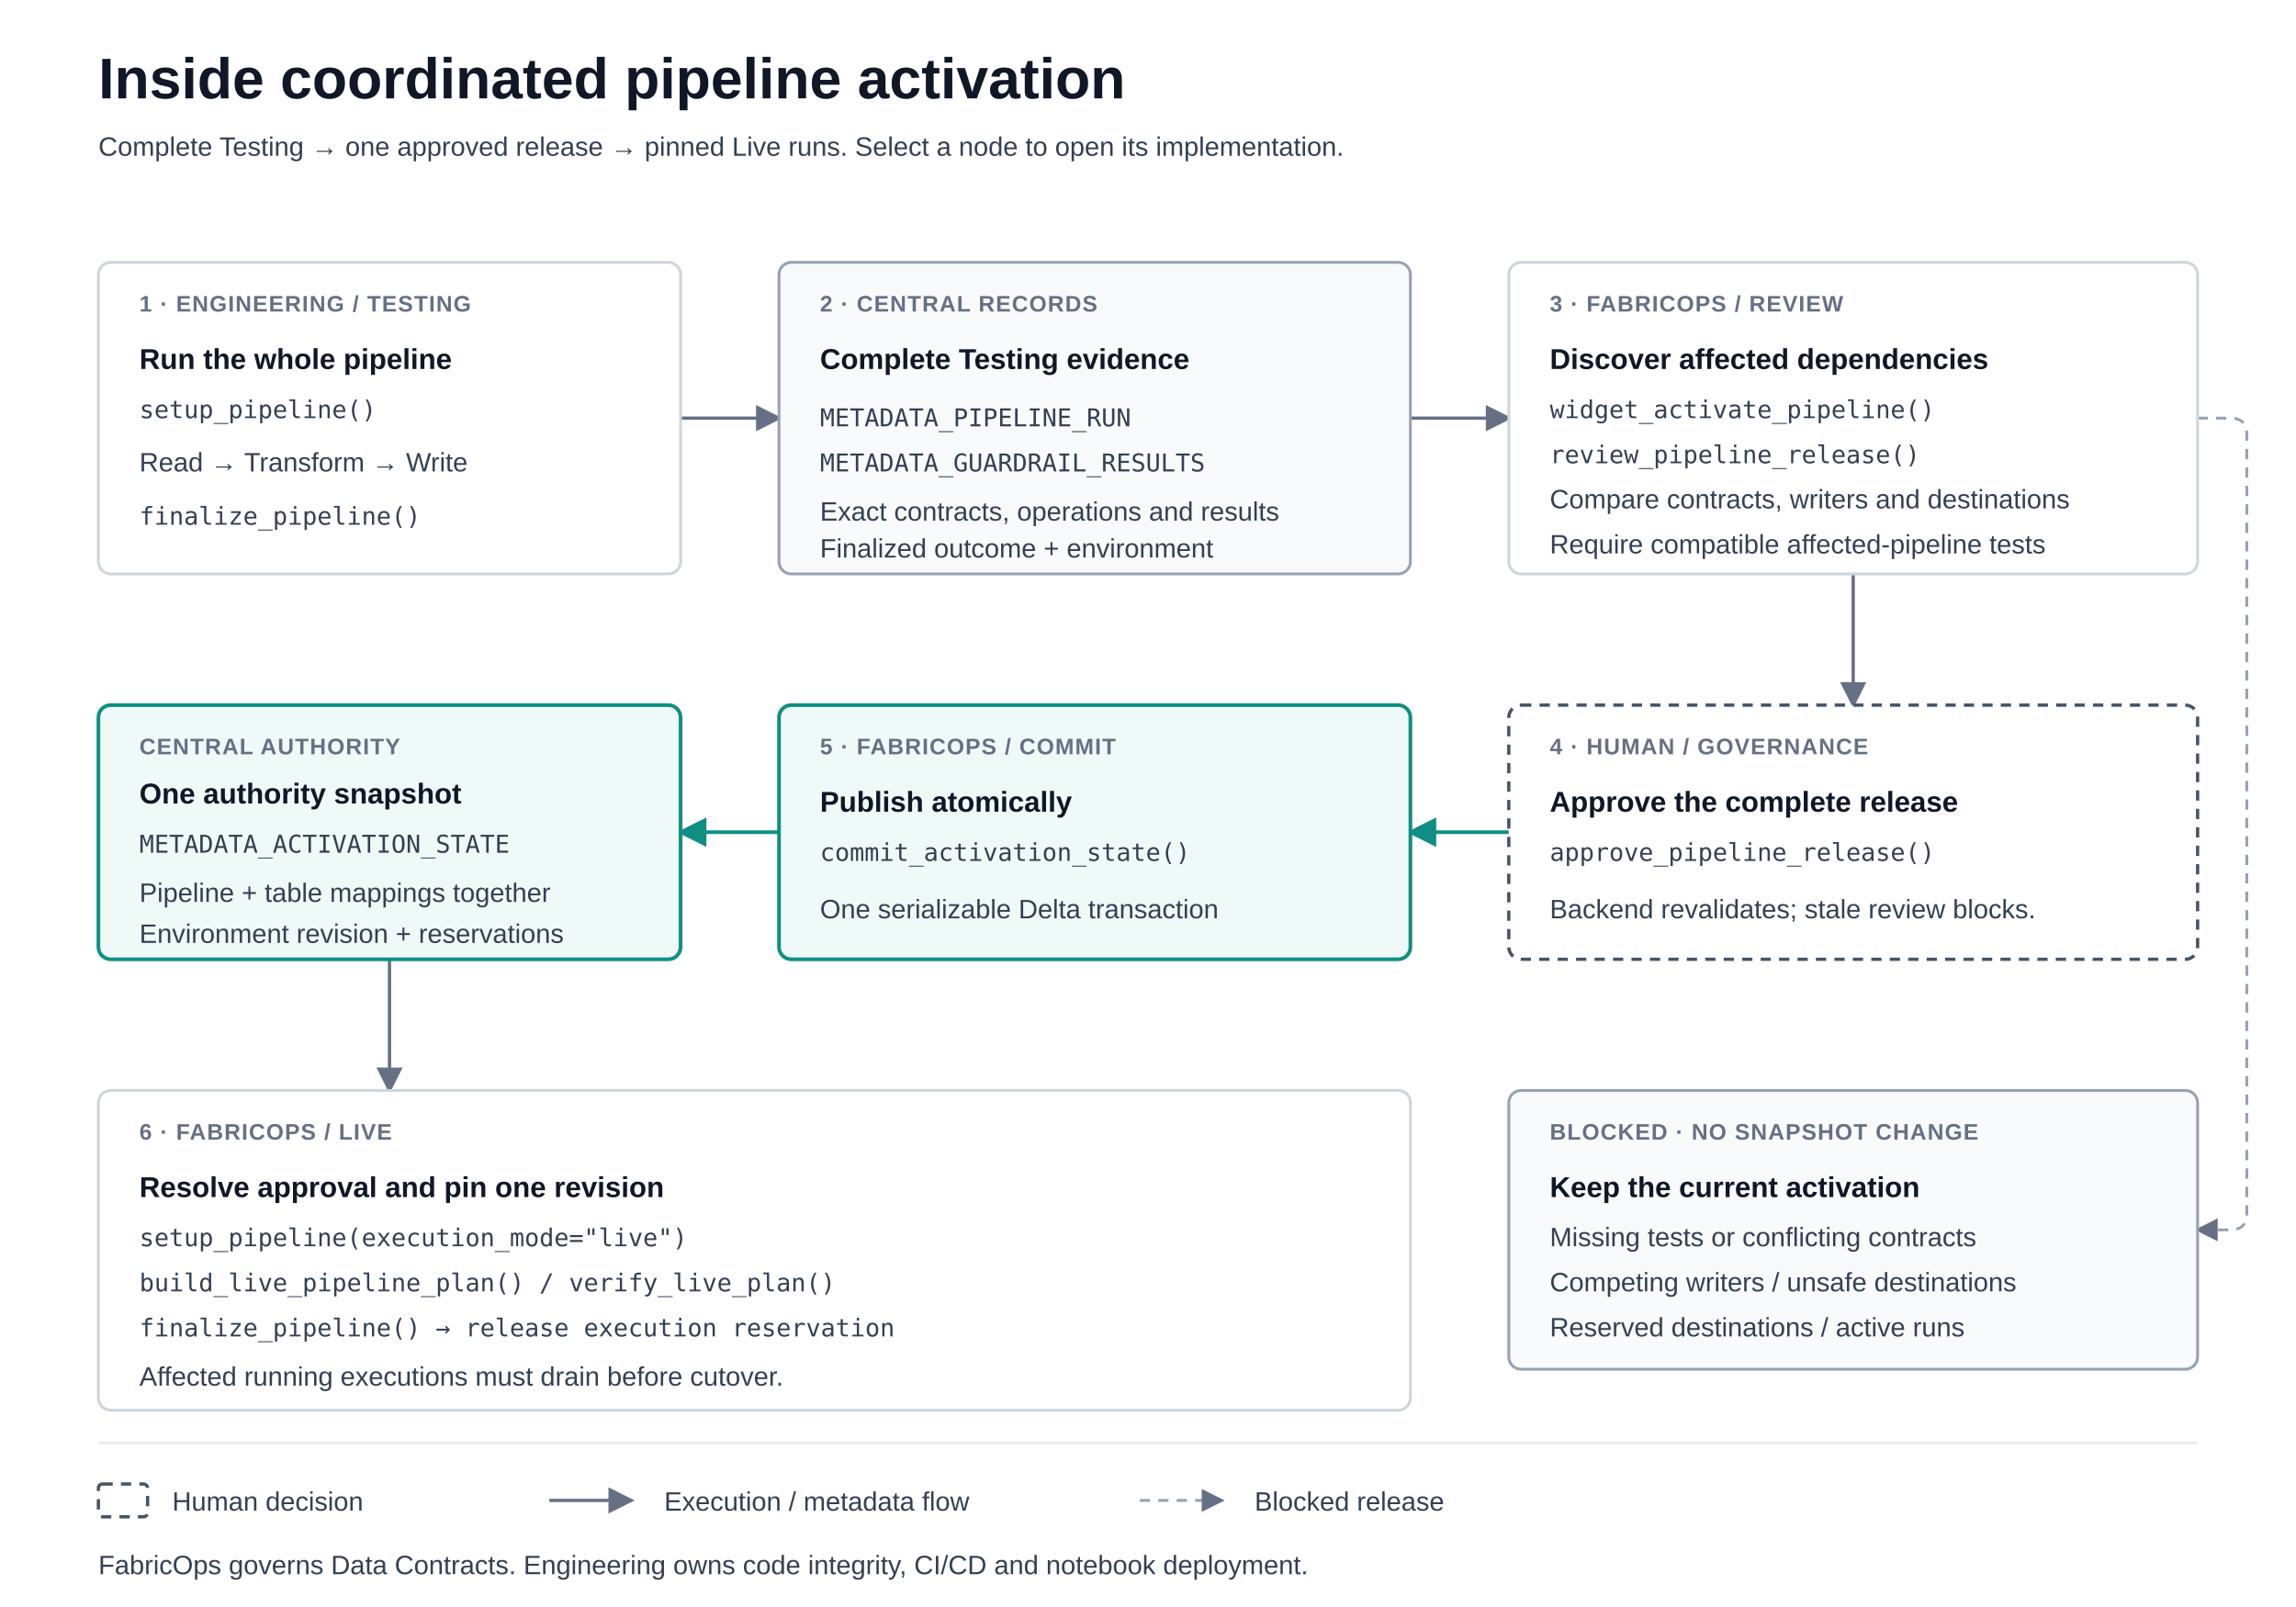
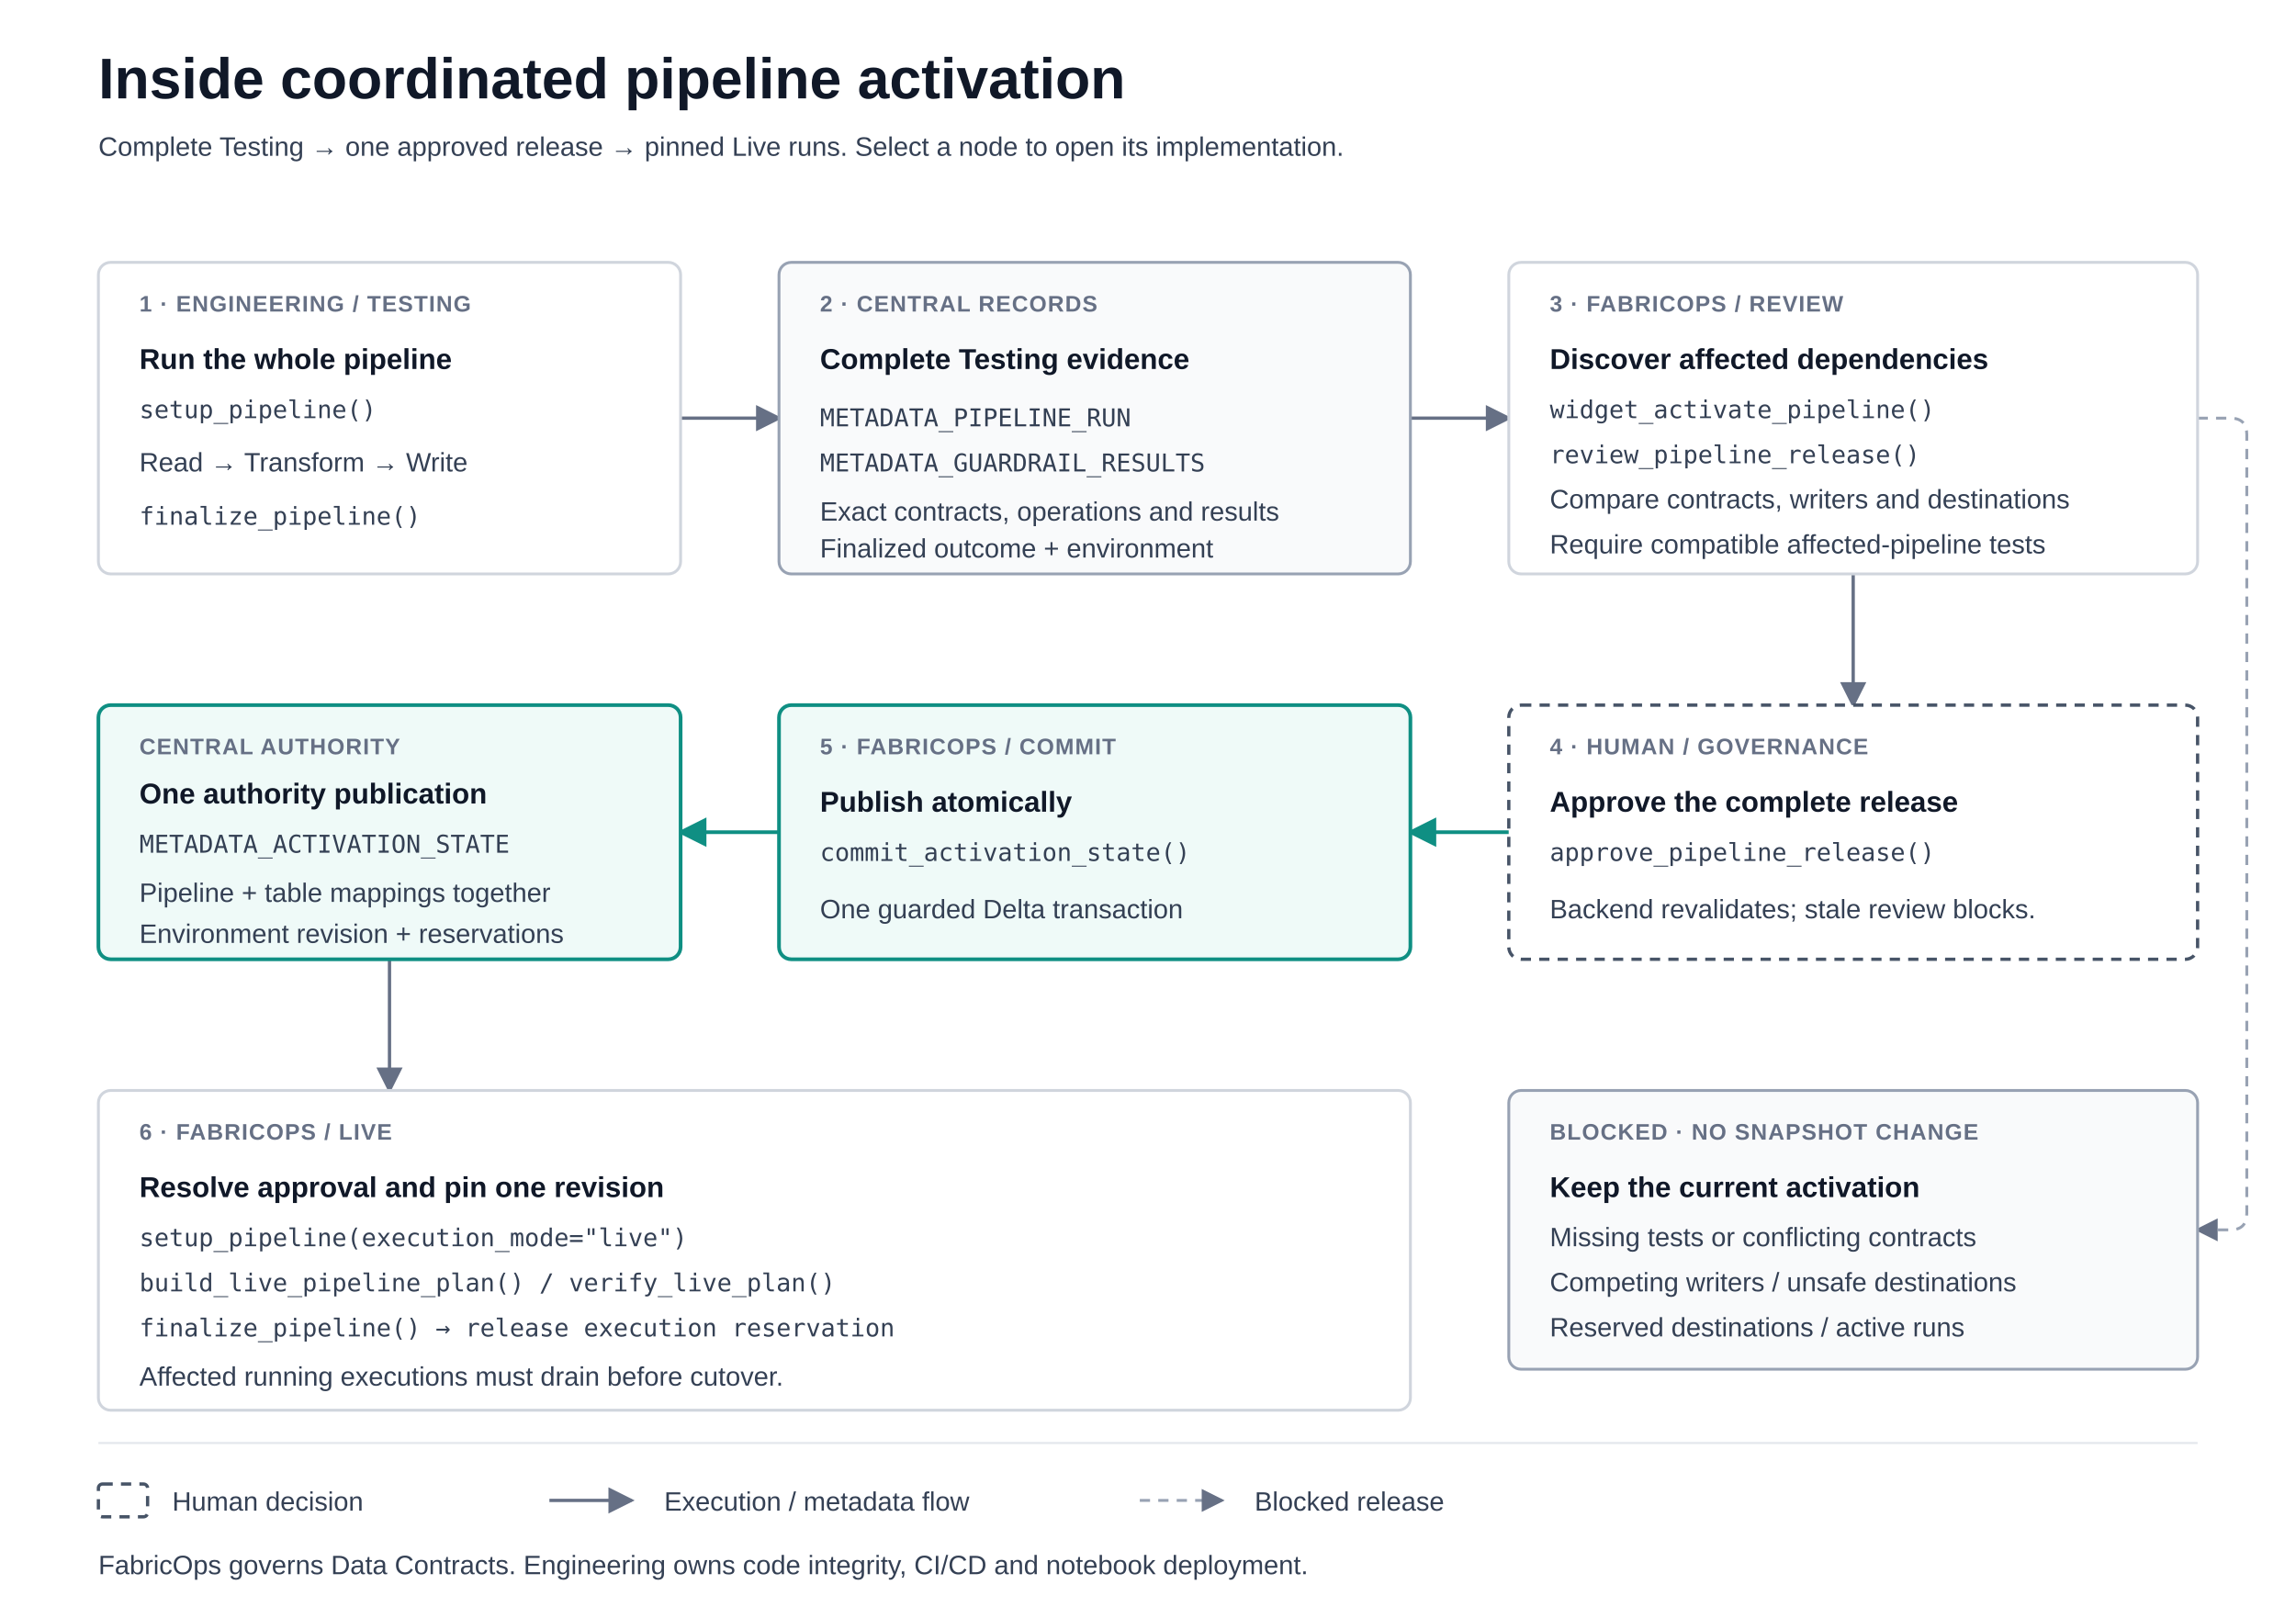
<svg xmlns="http://www.w3.org/2000/svg" viewBox="0 0 1120 784" role="img" aria-labelledby="dependency-aware-pipeline-activation-implementation-title dependency-aware-pipeline-activation-implementation-desc" id="dependency-aware-pipeline-activation-implementation-root">
  <defs>
    <style>#dependency-aware-pipeline-activation-implementation-root .diagram-title { font:600 28px Arial,sans-serif;fill:#101828 }
      #dependency-aware-pipeline-activation-implementation-root .tag { font:600 11px Arial,sans-serif;fill:#667085;letter-spacing:.5px }
      #dependency-aware-pipeline-activation-implementation-root .name { font:600 14px Arial,sans-serif;fill:#101828 }
      #dependency-aware-pipeline-activation-implementation-root .body { font:13px Arial,sans-serif;fill:#344054 }
      #dependency-aware-pipeline-activation-implementation-root .mono { font:12px Consolas,monospace;fill:#344054 }
      #dependency-aware-pipeline-activation-implementation-root .node { fill:#fff;stroke:#d0d5dd;stroke-width:1.4 }
      #dependency-aware-pipeline-activation-implementation-root .state { fill:#f9fafb;stroke:#98a2b3;stroke-width:1.4 }
      #dependency-aware-pipeline-activation-implementation-root .focal { fill:#effaf8;stroke:#0f8f83;stroke-width:1.8 }
      #dependency-aware-pipeline-activation-implementation-root .human { fill:#fff;stroke:#475467;stroke-width:1.6;stroke-dasharray:5 4 }
      #dependency-aware-pipeline-activation-implementation-root .edge { fill:none;stroke:#667085;stroke-width:1.6;marker-end:url(#dependency-aware-pipeline-activation-implementation-arrow) }
      #dependency-aware-pipeline-activation-implementation-root .publish { fill:none;stroke:#0f8f83;stroke-width:1.8;marker-end:url(#dependency-aware-pipeline-activation-implementation-arrow-teal) }
      #dependency-aware-pipeline-activation-implementation-root .blocked { fill:none;stroke:#98a2b3;stroke-width:1.4;stroke-dasharray:5 4;marker-end:url(#dependency-aware-pipeline-activation-implementation-arrow) }</style>
    <marker id="dependency-aware-pipeline-activation-implementation-arrow" markerWidth="8" markerHeight="8" refX="7" refY="4" orient="auto">
      <path d="M0 0 L8 4 L0 8 Z" fill="#667085" />
    </marker>
    <marker id="dependency-aware-pipeline-activation-implementation-arrow-teal" markerWidth="8" markerHeight="8" refX="7" refY="4" orient="auto">
      <path d="M0 0 L8 4 L0 8 Z" fill="#0f8f83" />
    </marker>
  </defs>
  <rect width="1120" height="784" fill="#fff" />
  <text x="48" y="48" class="diagram-title">Inside coordinated pipeline activation</text>
  <text x="48" y="76" class="body">Complete Testing → one approved release → pinned Live runs. Select a node to open its implementation.</text>
  <path d="M332 204 H380" class="edge" />
  <path d="M688 204 H736" class="edge" />
  <path d="M904 280 V344" class="edge" />
  <path d="M736 406 H688" class="publish" />
  <path d="M380 406 H332" class="publish" />
  <path d="M190 468 V532" class="edge" />
  <path d="M1072 204 H1088 Q1096 204 1096 212 V592 Q1096 600 1088 600 H1072" class="blocked" />
  <a href="https://github.com/Voycepeh/FabricOps-Starter-Kit/blob/main/src/fabricops_kit/pipeline/setup_pipeline.py#L130" target="_blank" rel="noopener">
    <g>
      <rect x="48" y="128" width="284" height="152" rx="6" class="node" />
      <text x="68" y="152" class="tag">1 · ENGINEERING / TESTING</text>
      <text x="68" y="180" class="name">Run the whole pipeline</text>
      <text x="68" y="204" class="mono">setup_pipeline()</text>
      <text x="68" y="230" class="body">Read → Transform → Write</text>
      <text x="68" y="256" class="mono">finalize_pipeline()</text>
    </g>
  </a>
  <a href="https://github.com/Voycepeh/FabricOps-Starter-Kit/blob/main/src/fabricops_kit/pipeline/shared.py#L5740" target="_blank" rel="noopener">
    <g>
      <rect x="380" y="128" width="308" height="152" rx="6" class="state" />
      <text x="400" y="152" class="tag">2 · CENTRAL RECORDS</text>
      <text x="400" y="180" class="name">Complete Testing evidence</text>
      <text x="400" y="208" class="mono">METADATA_PIPELINE_RUN</text>
      <text x="400" y="230" class="mono">METADATA_GUARDRAIL_RESULTS</text>
      <text x="400" y="254" class="body">Exact contracts, operations and results</text>
      <text x="400" y="272" class="body">Finalized outcome + environment</text>
    </g>
  </a>
  <a href="https://github.com/Voycepeh/FabricOps-Starter-Kit/blob/main/src/fabricops_kit/widgets/widget_activate_pipeline.py#L65" target="_blank" rel="noopener">
    <g>
      <rect x="736" y="128" width="336" height="152" rx="6" class="node" />
      <text x="756" y="152" class="tag">3 · FABRICOPS / REVIEW</text>
      <text x="756" y="180" class="name">Discover affected dependencies</text>
      <text x="756" y="204" class="mono">widget_activate_pipeline()</text>
      <text x="756" y="226" class="mono">review_pipeline_release()</text>
      <text x="756" y="248" class="body">Compare contracts, writers and destinations</text>
      <text x="756" y="270" class="body">Require compatible affected-pipeline tests</text>
    </g>
  </a>
  <a href="https://github.com/Voycepeh/FabricOps-Starter-Kit/blob/main/src/fabricops_kit/activated_pipeline/shared.py#L362" target="_blank" rel="noopener">
    <g>
      <rect x="736" y="344" width="336" height="124" rx="6" class="human" />
      <text x="756" y="368" class="tag">4 · HUMAN / GOVERNANCE</text>
      <text x="756" y="396" class="name">Approve the complete release</text>
      <text x="756" y="420" class="mono">approve_pipeline_release()</text>
      <text x="756" y="448" class="body">Backend revalidates; stale review blocks.</text>
    </g>
  </a>
  <a href="https://github.com/Voycepeh/FabricOps-Starter-Kit/blob/main/src/fabricops_kit/activated_pipeline/shared.py#L223" target="_blank" rel="noopener">
    <g>
      <rect x="380" y="344" width="308" height="124" rx="6" class="focal" />
      <text x="400" y="368" class="tag">5 · FABRICOPS / COMMIT</text>
      <text x="400" y="396" class="name">Publish atomically</text>
      <text x="400" y="420" class="mono">commit_activation_state()</text>
-       <text x="400" y="448" class="body">One serializable Delta transaction</text>
+       <text x="400" y="448" class="body">One guarded Delta transaction</text>
    </g>
  </a>
  <a href="https://github.com/Voycepeh/FabricOps-Starter-Kit/blob/main/src/fabricops_kit/activated_pipeline/shared.py#L209" target="_blank" rel="noopener">
    <g>
      <rect x="48" y="344" width="284" height="124" rx="6" class="focal" />
      <text x="68" y="368" class="tag">CENTRAL AUTHORITY</text>
-       <text x="68" y="392" class="name">One authority snapshot</text>
+       <text x="68" y="392" class="name">One authority publication</text>
      <text x="68" y="416" class="mono">METADATA_ACTIVATION_STATE</text>
      <text x="68" y="440" class="body">Pipeline + table mappings together</text>
      <text x="68" y="460" class="body">Environment revision + reservations</text>
    </g>
  </a>
  <a href="https://github.com/Voycepeh/FabricOps-Starter-Kit/blob/main/src/fabricops_kit/activated_pipeline/shared.py#L450" target="_blank" rel="noopener">
    <g>
      <rect x="48" y="532" width="640" height="156" rx="6" class="node" />
      <text x="68" y="556" class="tag">6 · FABRICOPS / LIVE</text>
      <text x="68" y="584" class="name">Resolve approval and pin one revision</text>
      <text x="68" y="608" class="mono">setup_pipeline(execution_mode="live")</text>
      <text x="68" y="630" class="mono">build_live_pipeline_plan() / verify_live_plan()</text>
      <text x="68" y="652" class="mono">finalize_pipeline() → release execution reservation</text>
      <text x="68" y="676" class="body">Affected running executions must drain before cutover.</text>
    </g>
  </a>
  <a href="https://github.com/Voycepeh/FabricOps-Starter-Kit/blob/main/src/fabricops_kit/activated_pipeline/shared.py#L277" target="_blank" rel="noopener">
    <g>
      <rect x="736" y="532" width="336" height="136" rx="6" class="state" />
      <text x="756" y="556" class="tag">BLOCKED · NO SNAPSHOT CHANGE</text>
      <text x="756" y="584" class="name">Keep the current activation</text>
      <text x="756" y="608" class="body">Missing tests or conflicting contracts</text>
      <text x="756" y="630" class="body">Competing writers / unsafe destinations</text>
      <text x="756" y="652" class="body">Reserved destinations / active runs</text>
    </g>
  </a>
  <path d="M48 704 H1072" fill="none" stroke="#e4e7ec" />
  <rect x="48" y="724" width="24" height="16" rx="2" class="human" />
  <text x="84" y="737" class="body">Human decision</text>
  <path d="M268 732 H308" class="edge" />
  <text x="324" y="737" class="body">Execution / metadata flow</text>
  <path d="M556 732 H596" class="blocked" />
  <text x="612" y="737" class="body">Blocked release</text>
  <text x="48" y="768" class="body">FabricOps governs Data Contracts. Engineering owns code integrity, CI/CD and notebook deployment.</text>
</svg>
